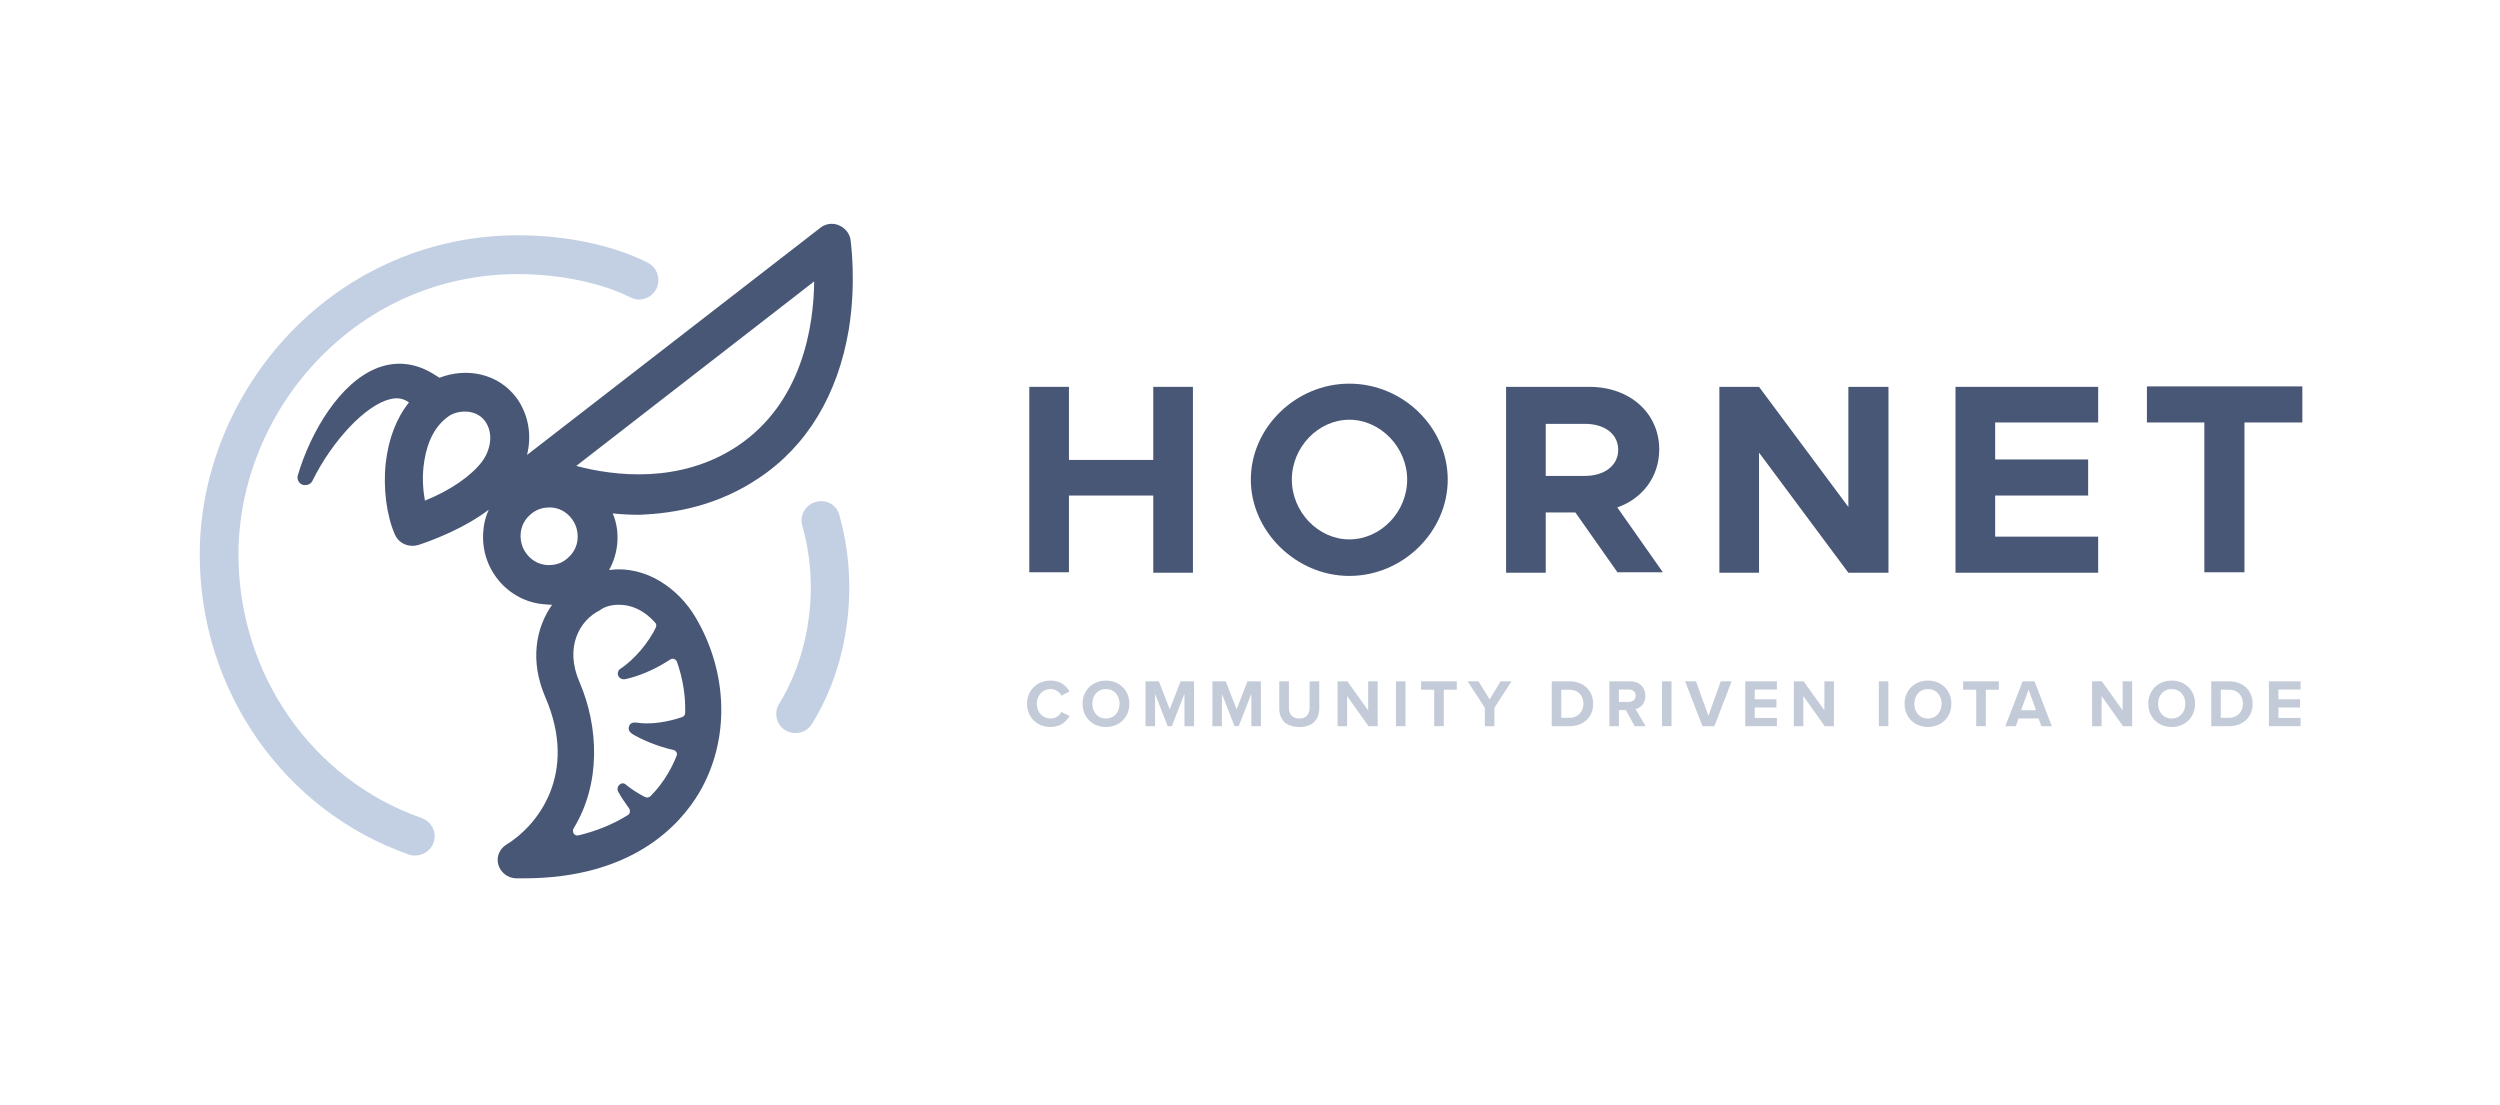
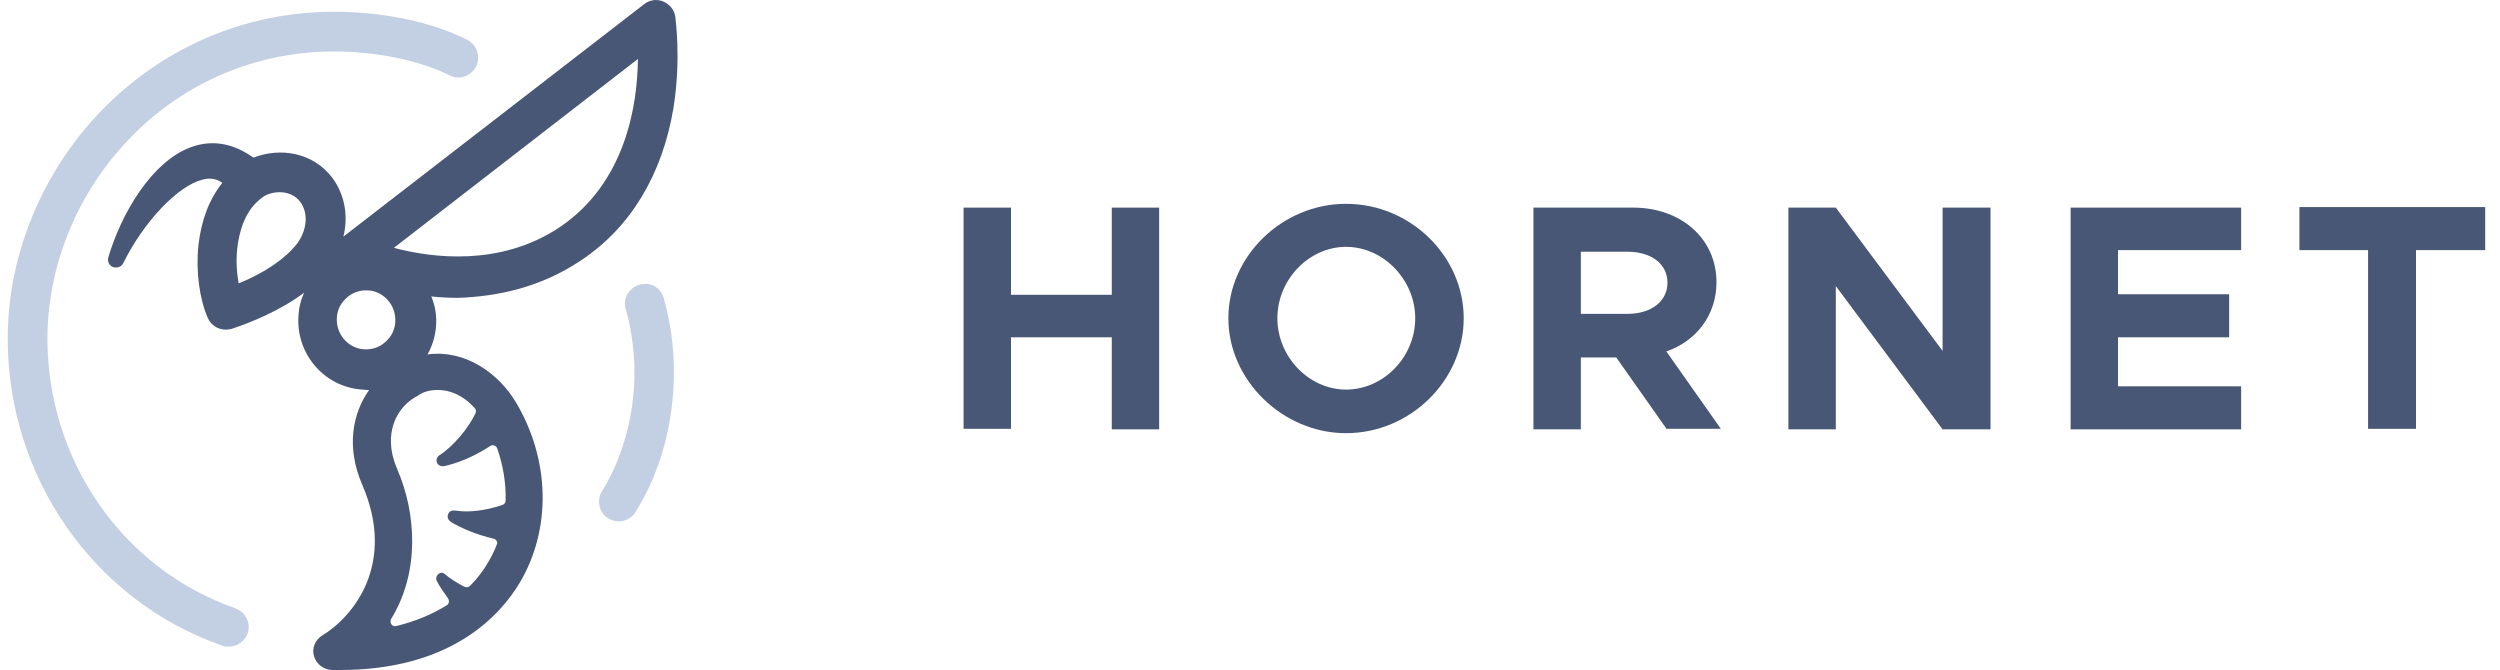
- <svg xmlns="http://www.w3.org/2000/svg" width="283" height="125" viewBox="0 0 283 125" fill="none">
-   <path d="M135.039 43.791V64.833H130.55V56.096H121.005V64.781H116.516V43.791H121.005V52.063H130.55V43.791H135.039Z" fill="#485776" />
-   <path d="M141.594 54.286C141.594 48.393 146.702 43.43 152.739 43.43C158.827 43.43 163.883 48.393 163.883 54.286C163.883 60.18 158.827 65.195 152.739 65.195C146.753 65.195 141.594 60.18 141.594 54.286ZM159.291 54.286C159.291 50.667 156.299 47.514 152.739 47.514C149.23 47.514 146.237 50.616 146.237 54.286C146.237 57.957 149.23 61.059 152.739 61.059C156.299 61.059 159.291 57.957 159.291 54.286Z" fill="#485776" />
-   <path d="M183.129 64.833L178.331 58.008H174.977V64.833H170.488V43.791H179.93C184.471 43.791 187.825 46.738 187.825 50.874C187.825 53.976 185.915 56.457 183.078 57.44L188.237 64.781H183.129V64.833ZM174.977 53.873H179.414C181.633 53.873 183.181 52.684 183.181 50.926C183.181 49.116 181.633 47.979 179.414 47.979H174.977V53.873Z" fill="#485776" />
-   <path d="M194.633 43.791H199.122L209.235 57.388V43.791H213.775V64.833H209.235L199.122 51.236V64.833H194.633V43.791Z" fill="#485776" />
-   <path d="M225.852 47.824V52.011H236.378V56.096H225.852V60.748H237.513V64.833H221.363V43.791H237.513V47.824H225.852Z" fill="#485776" />
-   <path d="M249.584 47.824H243.031V43.74H260.625V47.824H254.073V64.782H249.531V47.824H249.584Z" fill="#485776" />
-   <path d="M92.32 56.826C91.185 57.136 90.463 58.377 90.824 59.514C93.094 67.631 90.979 75.231 88.193 79.677C87.573 80.711 87.883 82.055 88.915 82.675C89.276 82.882 89.689 82.986 90.05 82.986C90.773 82.986 91.495 82.624 91.908 81.952C96.087 75.283 97.274 66.183 95.003 58.273C94.694 57.136 93.507 56.464 92.32 56.826Z" fill="#C3D0E4" />
-   <path d="M47.737 92.602C35.302 88.259 26.995 76.264 26.995 62.771C26.995 54.706 30.297 46.641 36.024 40.695C42.01 34.44 50.059 31.027 58.624 31.027C63.319 31.027 68.066 32.01 71.368 33.664C72.452 34.233 73.742 33.767 74.309 32.682C74.825 31.596 74.412 30.303 73.329 29.735C69.459 27.77 64.093 26.633 58.624 26.633C48.872 26.633 39.688 30.562 32.877 37.645C26.376 44.417 22.609 53.568 22.609 62.771C22.609 78.126 32.103 91.774 46.292 96.737C46.55 96.841 46.757 96.841 47.014 96.841C47.892 96.841 48.769 96.272 49.078 95.393C49.491 94.256 48.872 93.015 47.737 92.602Z" fill="#C3D0E4" />
-   <path d="M85.87 54.138C91.339 50.519 94.848 44.677 96.086 37.284C96.963 31.804 96.293 27.409 96.293 27.202C96.189 26.427 95.674 25.807 94.951 25.496C94.229 25.186 93.403 25.341 92.836 25.807L59.659 51.501C60.227 49.227 59.814 46.9 58.472 45.039C56.305 42.144 52.642 41.627 49.752 42.764L49.34 42.506C47.224 41.11 45.006 40.799 42.787 41.627C38.504 43.229 35.151 48.916 33.706 53.828C33.603 54.241 33.809 54.707 34.222 54.862C34.325 54.913 34.428 54.913 34.583 54.913C34.893 54.913 35.202 54.758 35.357 54.448C37.627 49.847 41.394 45.866 44.129 45.194C44.903 44.987 45.573 45.09 46.141 45.452L46.296 45.556C44.851 47.365 43.974 49.692 43.664 52.432C43.355 55.275 43.767 58.377 44.696 60.497C45.057 61.324 45.831 61.79 46.708 61.79C46.915 61.79 47.173 61.738 47.379 61.686C49.391 61.014 52.642 59.721 55.325 57.705C54.964 58.481 54.757 59.308 54.706 60.187C54.551 62.203 55.17 64.168 56.46 65.719C57.75 67.27 59.608 68.252 61.62 68.407C61.826 68.407 62.084 68.459 62.291 68.459C62.342 68.459 62.445 68.459 62.497 68.459C60.639 71.096 59.969 74.818 61.723 78.902C65.541 87.691 60.743 93.533 57.337 95.601C56.563 96.066 56.15 96.997 56.408 97.876C56.666 98.755 57.44 99.375 58.369 99.427C58.679 99.427 58.988 99.427 59.298 99.427C71.578 99.427 76.996 93.378 79.163 89.707C82.62 83.814 82.465 76.214 78.75 69.906C76.841 66.649 73.126 63.961 68.947 64.53C69.462 63.599 69.772 62.617 69.875 61.531C69.978 60.342 69.824 59.205 69.359 58.119C70.34 58.222 71.32 58.274 72.352 58.274C76.531 58.119 81.329 57.188 85.87 54.138ZM48.101 56.671C47.895 55.534 47.792 54.19 47.947 52.794C48.153 50.984 48.772 48.554 50.733 47.159C51.197 46.797 51.92 46.59 52.642 46.59C53.468 46.59 54.345 46.9 54.912 47.676C55.944 49.123 55.48 51.036 54.551 52.277C53.313 53.88 51.042 55.482 48.101 56.671ZM61.929 63.961C61.052 63.909 60.278 63.496 59.711 62.824C59.143 62.151 58.885 61.324 58.937 60.445C58.988 59.566 59.401 58.791 60.072 58.222C60.639 57.705 61.413 57.447 62.136 57.447C62.239 57.447 62.342 57.447 62.394 57.447C63.271 57.498 64.045 57.912 64.612 58.584C65.18 59.256 65.438 60.083 65.386 60.962C65.335 61.841 64.922 62.617 64.251 63.185C63.632 63.754 62.806 64.013 61.929 63.961ZM70.082 68.459C71.423 68.459 72.868 69.027 74.158 70.475C74.313 70.63 74.313 70.837 74.261 70.992C73.487 72.647 71.836 74.663 70.236 75.697C69.978 75.852 69.875 76.214 69.978 76.472C70.082 76.782 70.443 76.938 70.752 76.886C72.042 76.627 73.9 75.904 75.448 74.921C75.602 74.818 75.706 74.766 75.86 74.663C76.118 74.456 76.531 74.611 76.634 74.921C77.305 76.834 77.615 78.799 77.563 80.712C77.563 80.918 77.408 81.125 77.202 81.177C75.551 81.746 73.59 82.056 72.042 81.797C71.681 81.746 71.32 81.849 71.217 82.211C71.062 82.573 71.268 82.883 71.578 83.09C72.713 83.762 74.416 84.486 76.222 84.899C76.531 84.951 76.737 85.313 76.583 85.571C76.325 86.243 76.015 86.864 75.654 87.484C75.086 88.466 74.416 89.345 73.642 90.121C73.487 90.276 73.229 90.328 73.023 90.224C72.197 89.811 71.423 89.294 70.855 88.828C70.649 88.622 70.34 88.622 70.133 88.828C69.927 88.984 69.824 89.345 69.978 89.604C70.236 90.121 70.701 90.793 71.217 91.517C71.371 91.775 71.32 92.085 71.113 92.241C69.462 93.275 67.605 94.05 65.489 94.567C65.025 94.67 64.716 94.205 64.922 93.791C68.069 88.673 67.76 82.211 65.593 77.196C63.89 73.267 65.593 70.216 67.915 69.079C68.43 68.666 69.204 68.459 70.082 68.459ZM65.232 52.742L92.165 31.855C92.113 36.922 90.823 45.608 83.445 50.519C76.944 54.81 69.514 53.88 65.232 52.742Z" fill="#485776" />
-   <g opacity="0.8">
-     <path opacity="0.6" d="M118.917 82.296C120.072 82.296 120.711 81.679 121.075 81.047L120.148 80.598C119.936 81.016 119.48 81.336 118.917 81.336C118.036 81.336 117.367 80.628 117.367 79.669C117.367 78.71 118.036 78.001 118.917 78.001C119.48 78.001 119.936 78.329 120.148 78.74L121.075 78.283C120.718 77.651 120.072 77.042 118.917 77.042C117.436 77.042 116.258 78.108 116.258 79.669C116.258 81.23 117.436 82.296 118.917 82.296Z" fill="#8493AD" />
-     <path opacity="0.6" d="M122.547 79.669C122.547 81.199 123.664 82.296 125.191 82.296C126.726 82.296 127.843 81.199 127.843 79.669C127.843 78.139 126.726 77.042 125.191 77.042C123.664 77.042 122.547 78.139 122.547 79.669ZM126.734 79.669C126.734 80.613 126.126 81.336 125.191 81.336C124.257 81.336 123.656 80.613 123.656 79.669C123.656 78.717 124.257 78.001 125.191 78.001C126.126 78.001 126.734 78.717 126.734 79.669Z" fill="#8493AD" />
-     <path opacity="0.6" d="M134.079 82.204H135.166V77.126H133.646L132.415 80.293L131.184 77.126H129.672V82.204H130.751V78.55L132.18 82.204H132.651L134.079 78.55V82.204Z" fill="#8493AD" />
-     <path opacity="0.6" d="M141.65 82.204H142.736V77.126H141.216L139.985 80.293L138.754 77.126H137.242V82.204H138.321V78.55L139.75 82.204H140.221L141.65 78.55V82.204Z" fill="#8493AD" />
-     <path opacity="0.6" d="M144.812 80.179C144.812 81.428 145.534 82.296 147.085 82.296C148.62 82.296 149.342 81.435 149.342 80.171V77.126H148.247V80.141C148.247 80.849 147.86 81.336 147.085 81.336C146.294 81.336 145.907 80.849 145.907 80.141V77.126H144.812V80.179Z" fill="#8493AD" />
-     <path opacity="0.6" d="M154.91 82.204H155.951V77.126H154.872V80.415L152.524 77.126H151.414V82.204H152.493V78.793L154.91 82.204Z" fill="#8493AD" />
-     <path opacity="0.6" d="M158.023 82.204H159.103V77.126H158.023V82.204Z" fill="#8493AD" />
-     <path opacity="0.6" d="M162.349 82.204H163.435V78.078H164.91V77.126H160.867V78.078H162.349V82.204Z" fill="#8493AD" />
-     <path opacity="0.6" d="M168.086 82.204H169.165V80.126L171.102 77.126H169.871L168.625 79.166L167.364 77.126H166.133L168.086 80.126V82.204Z" fill="#8493AD" />
-     <path opacity="0.6" d="M175.656 82.204H177.655C179.243 82.204 180.345 81.199 180.345 79.669C180.345 78.139 179.243 77.126 177.655 77.126H175.656V82.204ZM176.735 81.253V78.078H177.655C178.696 78.078 179.243 78.771 179.243 79.669C179.243 80.529 178.658 81.253 177.655 81.253H176.735Z" fill="#8493AD" />
-     <path opacity="0.6" d="M185.048 82.204H186.287L185.147 80.27C185.694 80.141 186.257 79.661 186.257 78.763C186.257 77.819 185.611 77.126 184.554 77.126H182.184V82.204H183.263V80.385H184.053L185.048 82.204ZM185.155 78.755C185.155 79.182 184.828 79.456 184.395 79.456H183.263V78.055H184.395C184.828 78.055 185.155 78.329 185.155 78.755Z" fill="#8493AD" />
-     <path opacity="0.6" d="M188.137 82.204H189.216V77.126H188.137V82.204Z" fill="#8493AD" />
-     <path opacity="0.6" d="M192.714 82.204H194.067L196.02 77.126H194.789L193.391 81.032L191.985 77.126H190.754L192.714 82.204Z" fill="#8493AD" />
-     <path opacity="0.6" d="M197.559 82.204H201.145V81.268H198.638V80.088H201.092V79.159H198.638V78.055H201.145V77.126H197.559V82.204Z" fill="#8493AD" />
-     <path opacity="0.6" d="M206.558 82.204H207.599V77.126H206.52V80.415L204.172 77.126H203.062V82.204H204.141V78.793L206.558 82.204Z" fill="#8493AD" />
-     <path opacity="0.6" d="M212.684 82.204H213.763V77.126H212.684V82.204Z" fill="#8493AD" />
-     <path opacity="0.6" d="M215.598 79.669C215.598 81.199 216.715 82.296 218.242 82.296C219.777 82.296 220.894 81.199 220.894 79.669C220.894 78.139 219.777 77.042 218.242 77.042C216.715 77.042 215.598 78.139 215.598 79.669ZM219.785 79.669C219.785 80.613 219.177 81.336 218.242 81.336C217.307 81.336 216.707 80.613 216.707 79.669C216.707 78.717 217.307 78.001 218.242 78.001C219.177 78.001 219.785 78.717 219.785 79.669Z" fill="#8493AD" />
-     <path opacity="0.6" d="M223.708 82.204H224.795V78.078H226.269V77.126H222.227V78.078H223.708V82.204Z" fill="#8493AD" />
-     <path opacity="0.6" d="M231.088 82.204H232.266L230.313 77.126H228.961L227 82.204H228.186L228.505 81.329H230.769L231.088 82.204ZM229.637 78.062L230.473 80.392H228.793L229.637 78.062Z" fill="#8493AD" />
-     <path opacity="0.6" d="M240.321 82.204H241.361V77.126H240.283V80.415L237.934 77.126H236.824V82.204H237.903V78.793L240.321 82.204Z" fill="#8493AD" />
-     <path opacity="0.6" d="M243.188 79.669C243.188 81.199 244.304 82.296 245.832 82.296C247.367 82.296 248.483 81.199 248.483 79.669C248.483 78.139 247.367 77.042 245.832 77.042C244.304 77.042 243.188 78.139 243.188 79.669ZM247.374 79.669C247.374 80.613 246.765 81.336 245.832 81.336C244.896 81.336 244.297 80.613 244.297 79.669C244.297 78.717 244.896 78.001 245.832 78.001C246.765 78.001 247.374 78.717 247.374 79.669Z" fill="#8493AD" />
-     <path opacity="0.6" d="M250.312 82.204H252.312C253.899 82.204 255.001 81.199 255.001 79.669C255.001 78.139 253.899 77.126 252.312 77.126H250.312V82.204ZM251.393 81.253V78.078H252.312C253.352 78.078 253.899 78.771 253.899 79.669C253.899 80.529 253.314 81.253 252.312 81.253H251.393Z" fill="#8493AD" />
-     <path opacity="0.6" d="M256.84 82.204H260.427V81.268H257.918V80.088H260.372V79.159H257.918V78.055H260.427V77.126H256.84V82.204Z" fill="#8493AD" />
-   </g>
+ <svg xmlns="http://www.w3.org/2000/svg" width="250" height="67" viewBox="0 0 178 48" fill="none">
+   <path d="M82.493 14.874V30.76H79.097V24.164H71.877V30.721H68.481V14.874H71.877V21.119H79.097V14.874H82.493Z" fill="#485776" />
+   <path d="M87.45 22.798C87.45 18.348 91.314 14.602 95.88 14.602C100.486 14.602 104.311 18.348 104.311 22.798C104.311 27.247 100.486 31.033 95.88 31.033C91.353 31.033 87.45 27.247 87.45 22.798ZM100.837 22.798C100.837 20.066 98.573 17.685 95.88 17.685C93.226 17.685 90.962 20.027 90.962 22.798C90.962 25.569 93.226 27.911 95.88 27.911C98.573 27.911 100.837 25.569 100.837 22.798Z" fill="#485776" />
+   <path d="M118.869 30.76L115.239 25.608H112.702V30.76H109.306V14.874H116.449C119.883 14.874 122.42 17.099 122.42 20.222C122.42 22.563 120.976 24.437 118.829 25.178L122.732 30.721H118.869V30.76ZM112.702 22.485H116.058C117.737 22.485 118.908 21.588 118.908 20.261C118.908 18.895 117.737 18.036 116.058 18.036H112.702V22.485Z" fill="#485776" />
+   <path d="M127.572 14.874H130.968L138.618 25.139V14.874H142.052V30.76H138.618L130.968 20.495V30.76H127.572V14.874Z" fill="#485776" />
+   <path d="M151.186 17.919V21.08H159.148V24.164H151.186V27.676H160.007V30.76H147.791V14.874H160.007V17.919H151.186Z" fill="#485776" />
+   <path d="M169.14 17.919H164.183V14.835H177.492V17.919H172.535V30.721H169.101V17.919H169.14Z" fill="#485776" />
+   <path d="M45.249 20.402C44.513 20.602 44.044 21.406 44.278 22.143C45.752 27.402 44.379 32.325 42.57 35.206C42.168 35.876 42.369 36.746 43.039 37.148C43.273 37.282 43.541 37.349 43.776 37.349C44.245 37.349 44.714 37.115 44.981 36.679C47.694 32.359 48.465 26.464 46.991 21.339C46.79 20.602 46.02 20.167 45.249 20.402Z" fill="#C3D0E4" />
+   <path d="M16.311 43.579C8.239 40.766 2.847 32.995 2.847 24.253C2.847 19.028 4.99 13.803 8.708 9.952C12.594 5.899 17.818 3.688 23.378 3.688C26.426 3.688 29.508 4.325 31.651 5.397C32.355 5.765 33.192 5.464 33.56 4.76C33.895 4.057 33.627 3.22 32.924 2.851C30.412 1.578 26.929 0.842 23.378 0.842C17.048 0.842 11.086 3.387 6.665 7.976C2.445 12.363 0 18.292 0 24.253C0 34.201 6.163 43.043 15.373 46.258C15.541 46.325 15.675 46.325 15.842 46.325C16.412 46.325 16.981 45.957 17.182 45.388C17.45 44.651 17.048 43.847 16.311 43.579Z" fill="#C3D0E4" />
+   <path d="M41.063 18.66C44.613 16.315 46.891 12.531 47.695 7.741C48.264 4.191 47.829 1.344 47.829 1.21C47.762 0.707 47.427 0.306 46.958 0.105C46.489 -0.096 45.953 0.004 45.585 0.306L24.049 16.952C24.417 15.478 24.149 13.971 23.278 12.765C21.872 10.889 19.493 10.555 17.618 11.291L17.35 11.124C15.977 10.22 14.536 10.019 13.096 10.555C10.316 11.593 8.139 15.277 7.201 18.459C7.134 18.727 7.268 19.028 7.536 19.129C7.603 19.162 7.67 19.162 7.771 19.162C7.972 19.162 8.173 19.062 8.273 18.861C9.747 15.88 12.192 13.301 13.967 12.866C14.469 12.732 14.905 12.799 15.273 13.033L15.374 13.1C14.436 14.272 13.867 15.779 13.666 17.555C13.465 19.397 13.733 21.406 14.335 22.779C14.57 23.315 15.072 23.617 15.642 23.617C15.776 23.617 15.943 23.583 16.077 23.55C17.383 23.114 19.493 22.277 21.235 20.971C21.001 21.473 20.867 22.009 20.833 22.579C20.733 23.885 21.135 25.158 21.972 26.162C22.809 27.167 24.015 27.803 25.321 27.904C25.455 27.904 25.623 27.938 25.757 27.938C25.79 27.938 25.857 27.938 25.891 27.938C24.685 29.646 24.25 32.057 25.388 34.703C27.867 40.397 24.752 44.182 22.541 45.522C22.039 45.823 21.771 46.426 21.939 46.995C22.106 47.565 22.608 47.967 23.211 48C23.412 48 23.613 48 23.814 48C31.785 48 35.302 44.081 36.709 41.703C38.953 37.885 38.853 32.962 36.441 28.875C35.202 26.765 32.79 25.024 30.077 25.392C30.412 24.789 30.613 24.153 30.68 23.449C30.747 22.679 30.647 21.942 30.345 21.239C30.982 21.306 31.618 21.339 32.288 21.339C35.001 21.239 38.116 20.636 41.063 18.66ZM16.546 20.301C16.412 19.564 16.345 18.693 16.446 17.789C16.579 16.617 16.981 15.043 18.254 14.138C18.556 13.904 19.024 13.77 19.493 13.77C20.029 13.77 20.599 13.971 20.967 14.473C21.637 15.411 21.336 16.65 20.733 17.454C19.929 18.492 18.455 19.531 16.546 20.301ZM25.522 25.024C24.953 24.99 24.451 24.722 24.082 24.287C23.714 23.851 23.546 23.315 23.58 22.746C23.613 22.177 23.881 21.674 24.317 21.306C24.685 20.971 25.187 20.803 25.656 20.803C25.723 20.803 25.79 20.803 25.824 20.803C26.393 20.837 26.895 21.105 27.264 21.54C27.632 21.976 27.8 22.512 27.766 23.081C27.733 23.65 27.465 24.153 27.029 24.521C26.628 24.89 26.092 25.057 25.522 25.024ZM30.814 27.938C31.685 27.938 32.623 28.306 33.46 29.244C33.561 29.344 33.561 29.478 33.527 29.579C33.025 30.651 31.953 31.957 30.915 32.627C30.747 32.727 30.68 32.962 30.747 33.129C30.814 33.33 31.049 33.43 31.25 33.397C32.087 33.229 33.293 32.761 34.297 32.124C34.398 32.057 34.465 32.024 34.565 31.957C34.733 31.823 35.001 31.923 35.068 32.124C35.503 33.363 35.704 34.636 35.671 35.875C35.671 36.009 35.57 36.143 35.436 36.177C34.364 36.545 33.092 36.746 32.087 36.579C31.852 36.545 31.618 36.612 31.551 36.847C31.451 37.081 31.584 37.282 31.785 37.416C32.522 37.852 33.628 38.32 34.8 38.588C35.001 38.622 35.135 38.856 35.034 39.024C34.867 39.459 34.666 39.861 34.431 40.263C34.063 40.899 33.628 41.469 33.125 41.971C33.025 42.072 32.857 42.105 32.723 42.038C32.187 41.77 31.685 41.435 31.317 41.134C31.183 41 30.982 41 30.848 41.134C30.714 41.234 30.647 41.469 30.747 41.636C30.915 41.971 31.216 42.407 31.551 42.876C31.651 43.043 31.618 43.244 31.484 43.344C30.412 44.014 29.206 44.517 27.833 44.852C27.532 44.919 27.331 44.617 27.465 44.349C29.508 41.033 29.307 36.847 27.9 33.598C26.795 31.052 27.9 29.076 29.407 28.339C29.742 28.072 30.245 27.938 30.814 27.938ZM27.666 17.756L45.149 4.224C45.116 7.507 44.279 13.133 39.489 16.315C35.269 19.095 30.446 18.492 27.666 17.756Z" fill="#485776" />
</svg>
